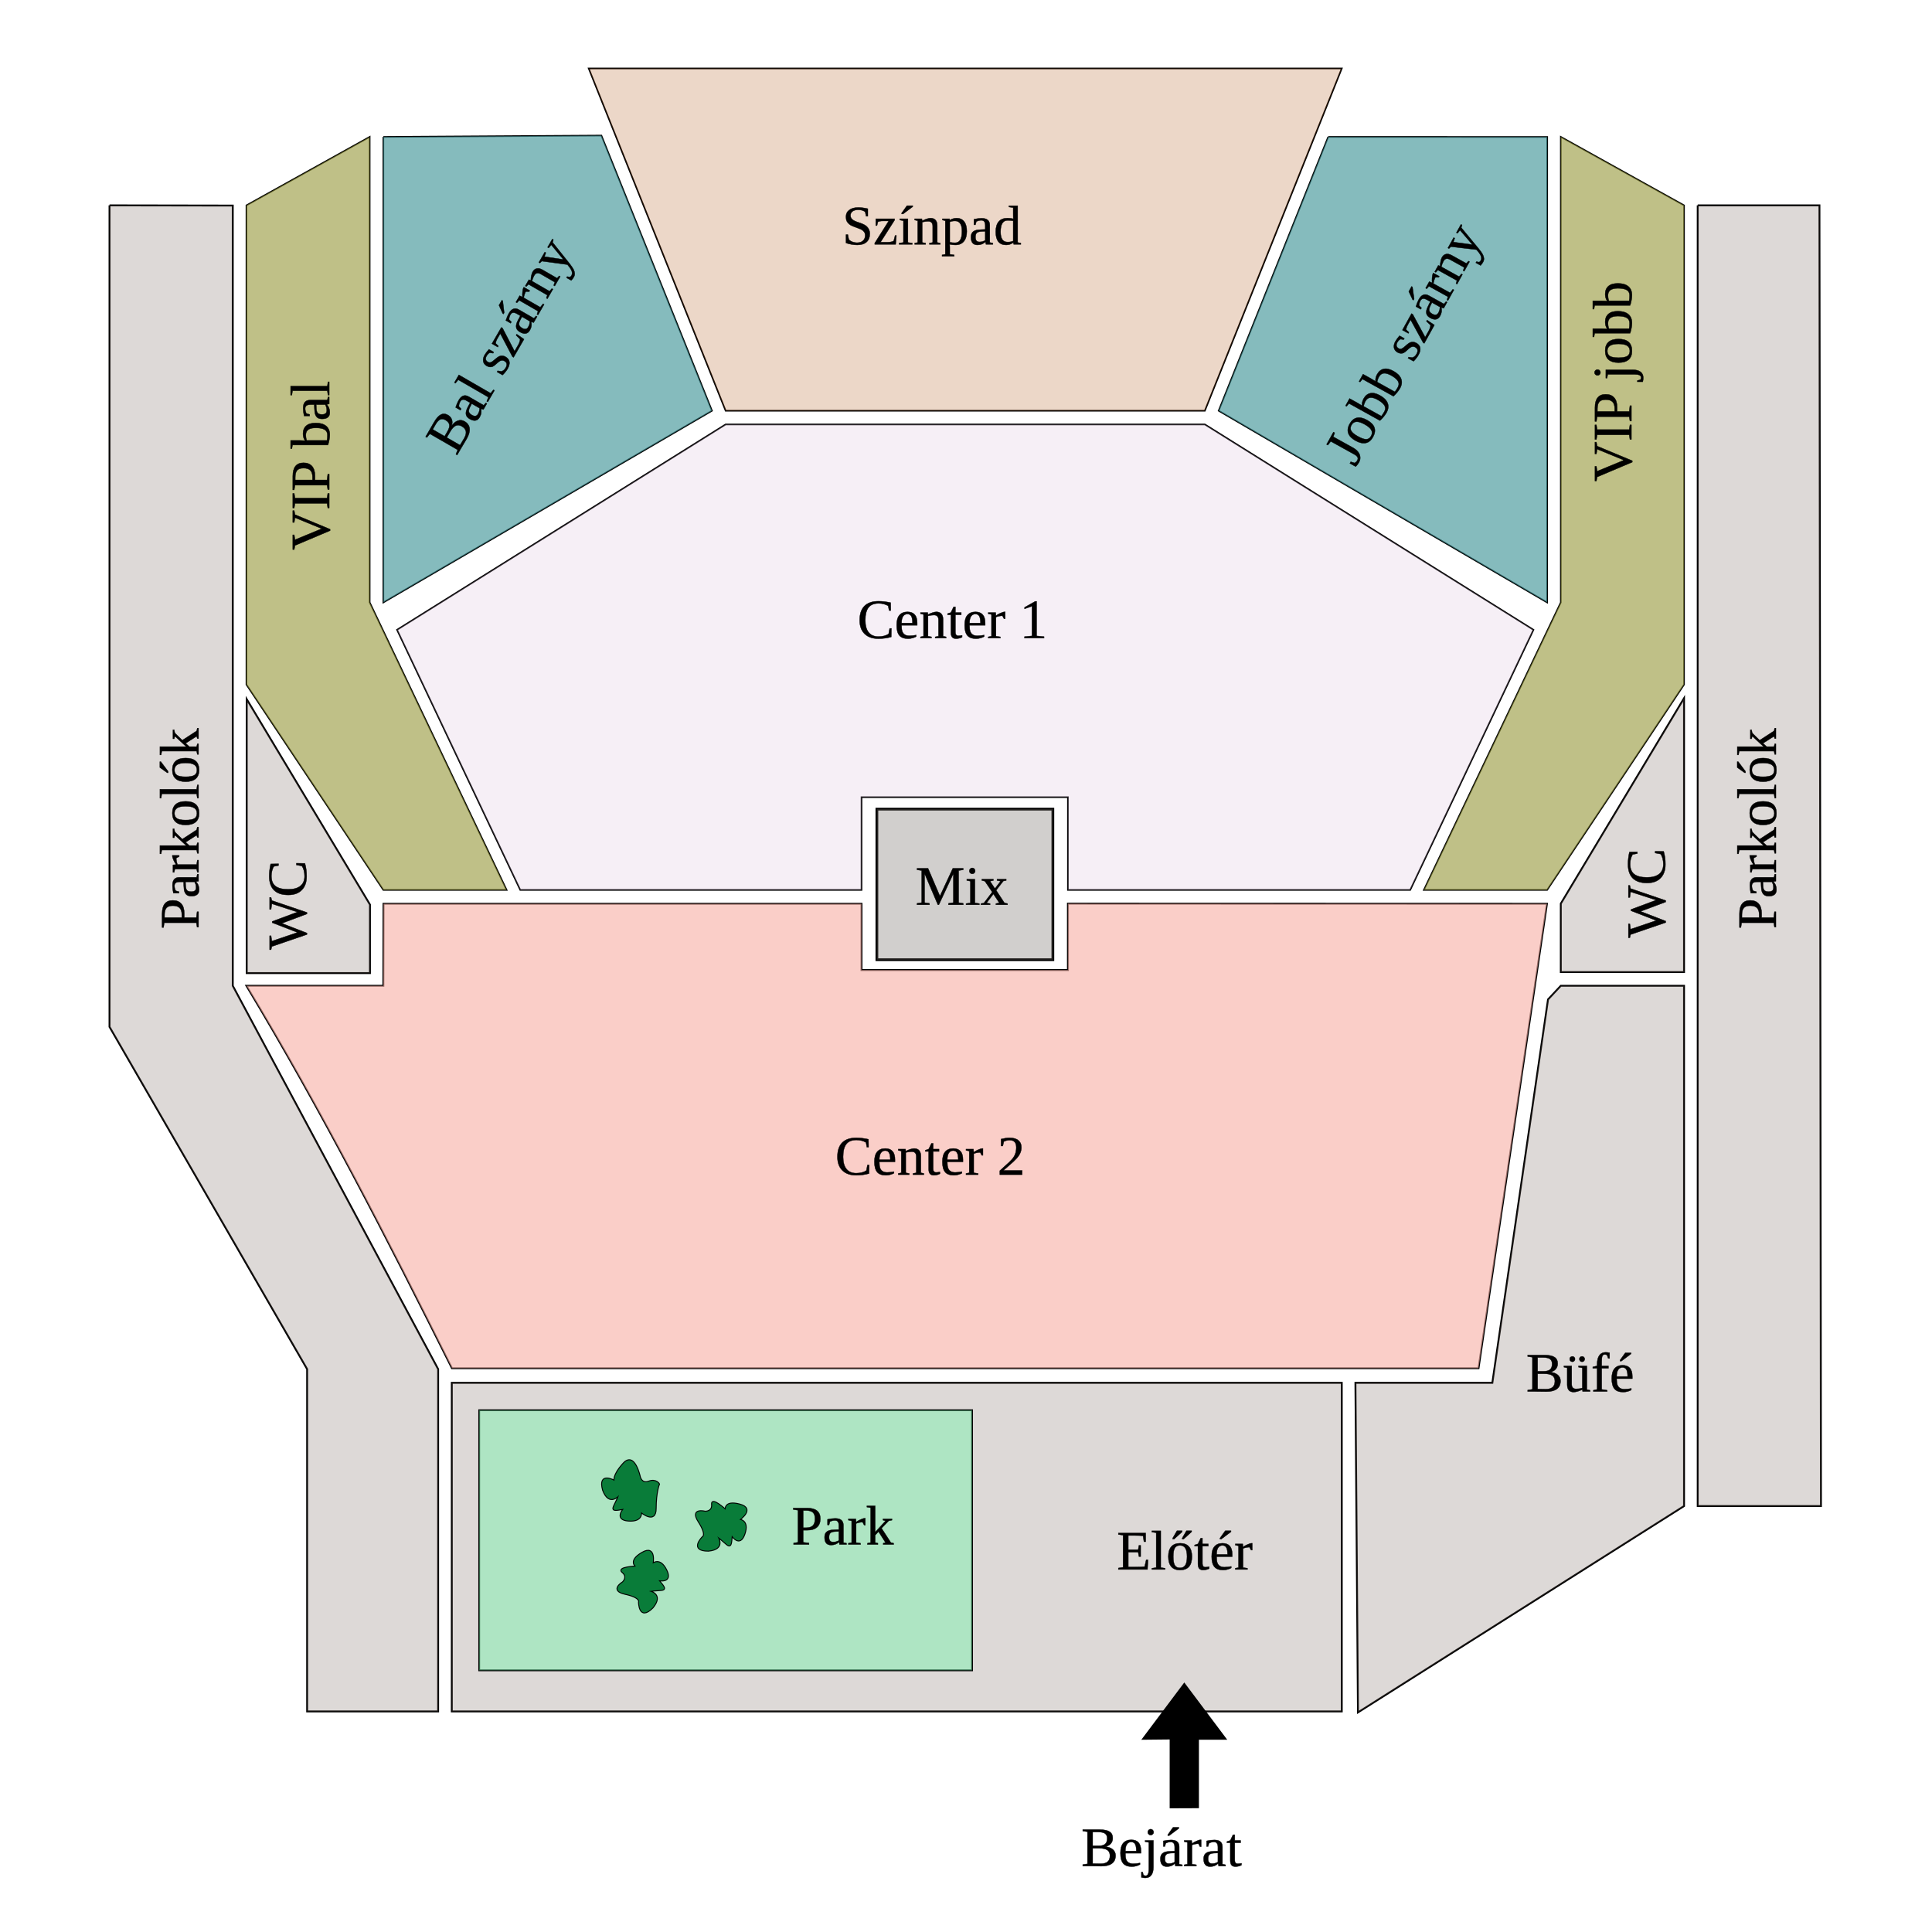
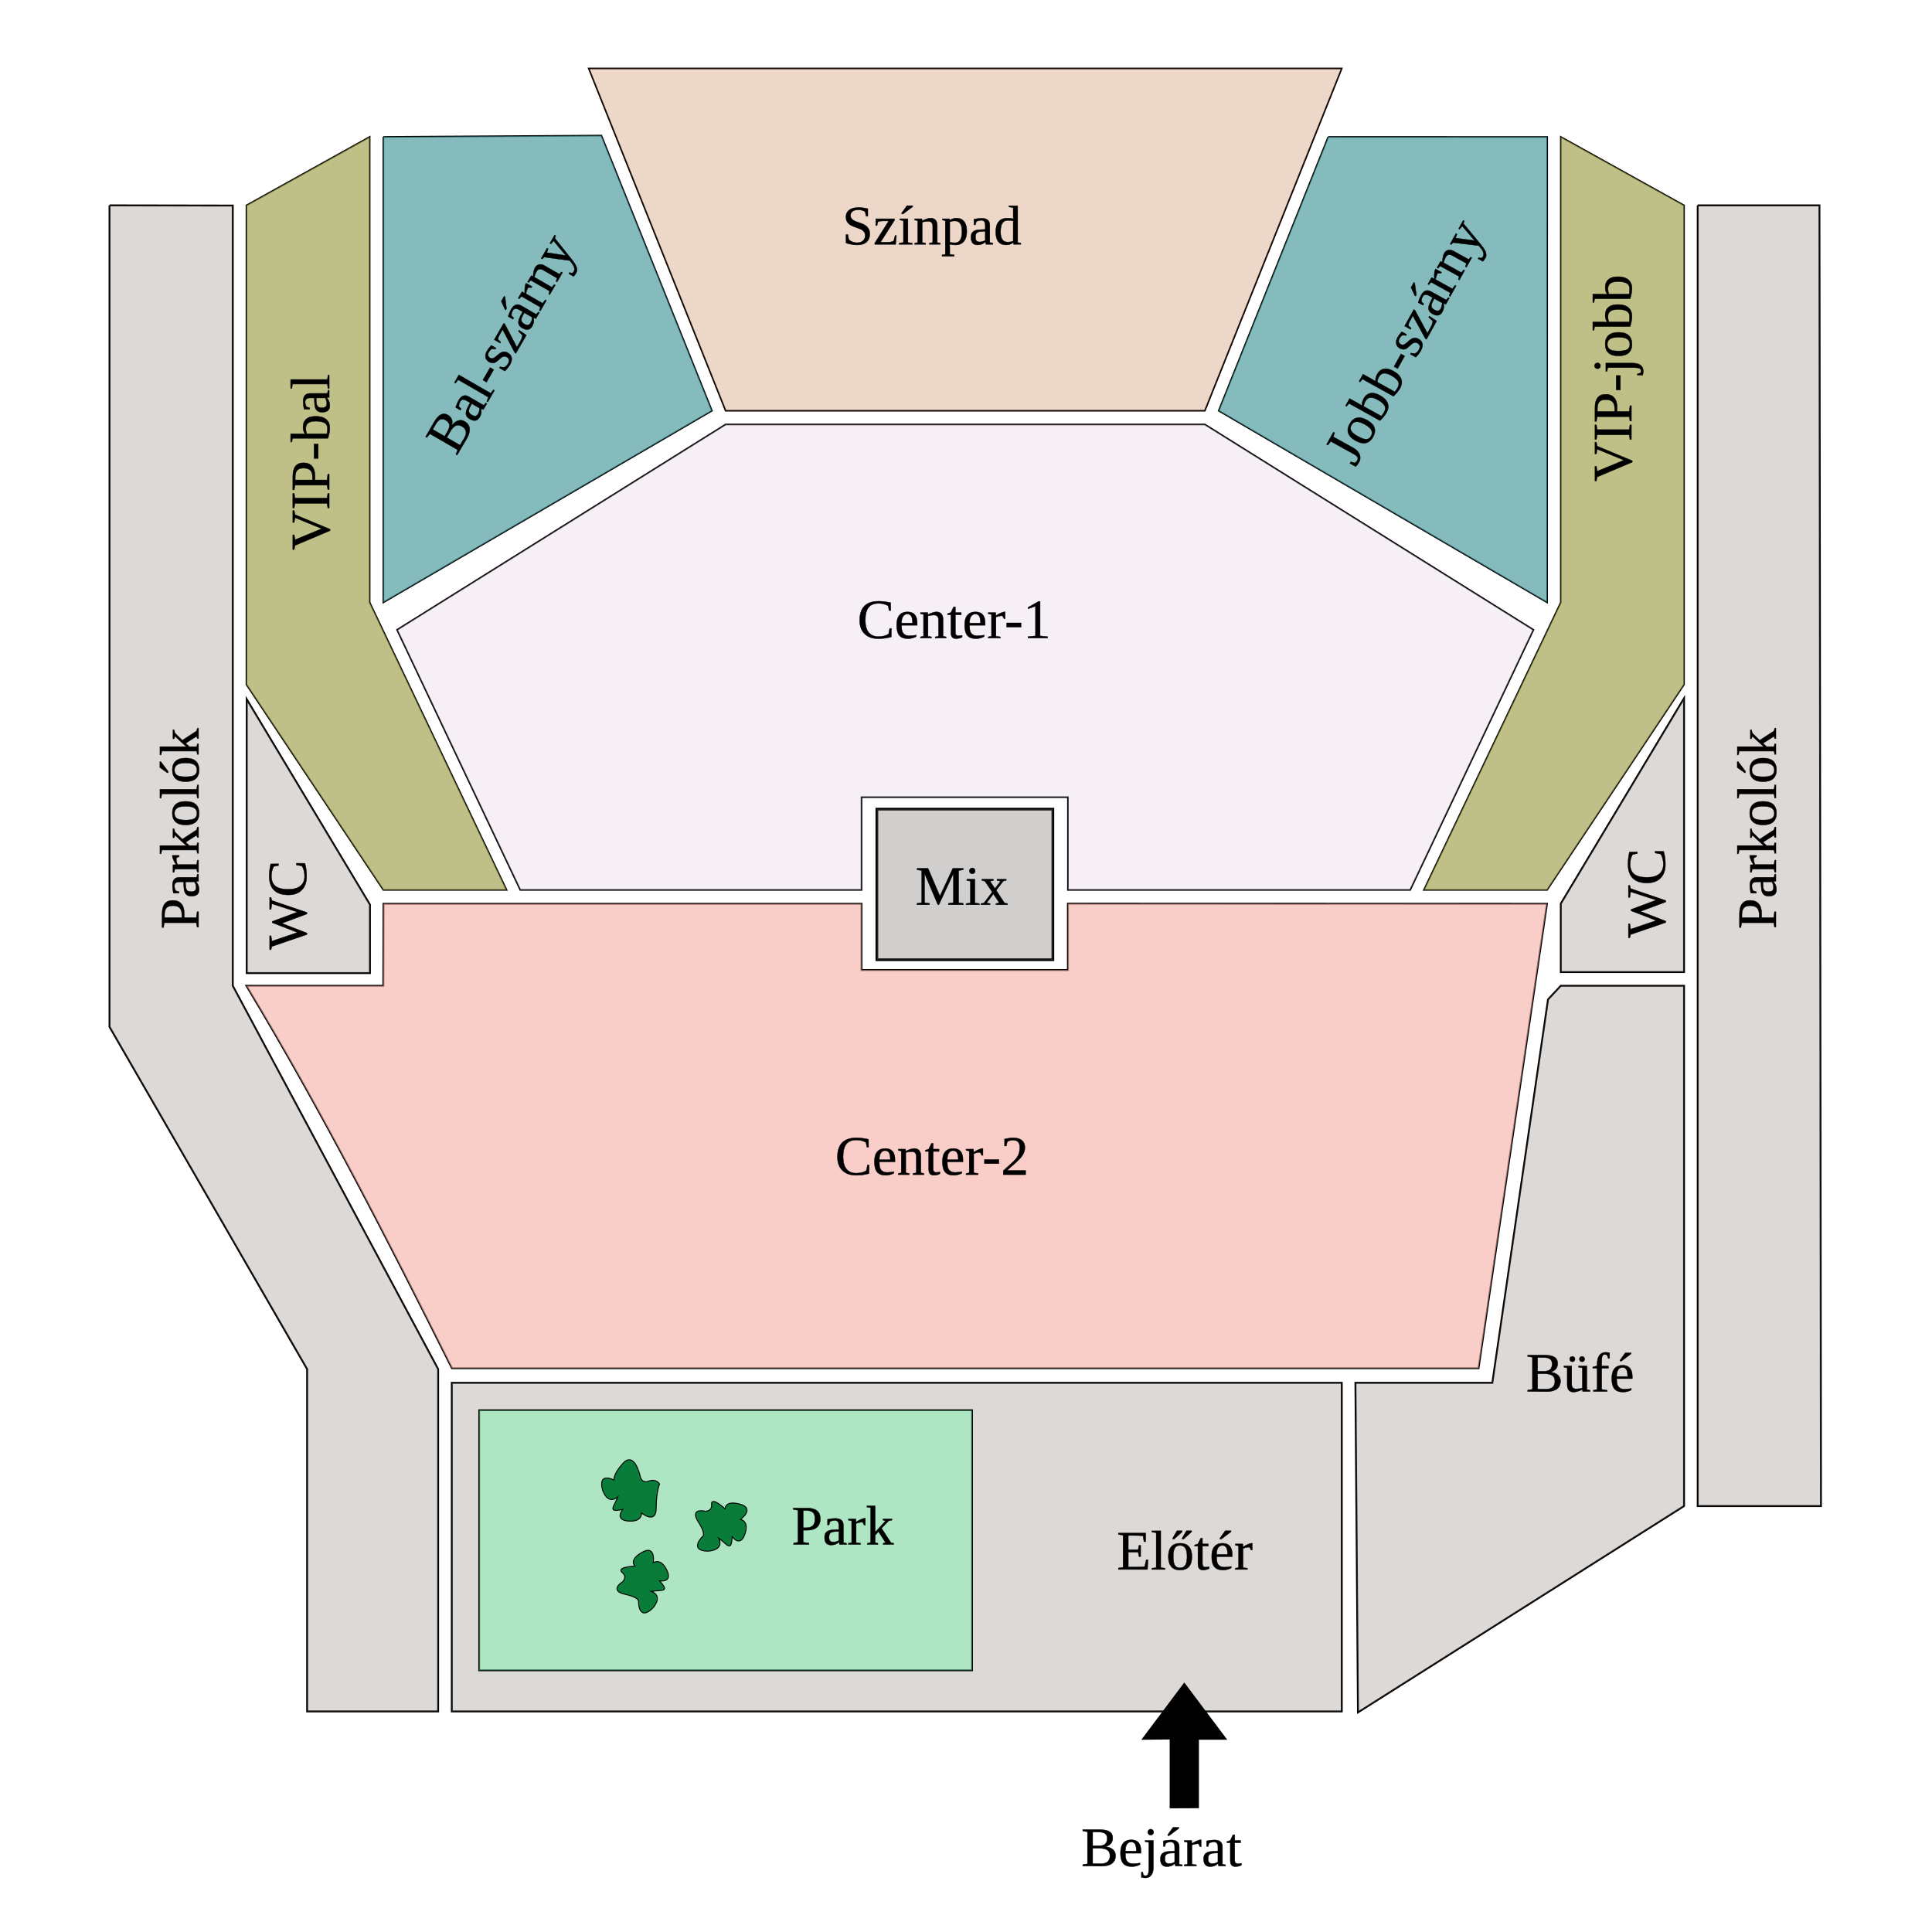
<svg xmlns="http://www.w3.org/2000/svg" width="158.75mm" height="158.75mm" viewBox="0 0 158.75 158.75" version="1.1" id="svg1">
  <defs id="defs1">
    <rect x="446.184" y="114.894" width="11.538" height="36.287" id="rect1" />
    <rect x="198.425" y="113.386" width="60.075" height="15.114" id="rect12" />
    <rect x="198.425" y="113.386" width="60.075" height="15.114" id="rect12-6" />
    <rect x="198.425" y="113.386" width="134.223" height="14.411" id="rect12-6-3" />
    <rect x="198.425" y="113.386" width="60.075" height="15.114" id="rect12-6-3-6" />
    <rect x="198.425" y="113.386" width="84.679" height="19.324" id="rect12-6-3-6-5" />
    <rect x="198.425" y="113.386" width="60.075" height="15.114" id="rect12-6-3-6-7" />
    <rect x="198.425" y="113.386" width="76.709" height="13.719" id="rect12-6-3-6-5-5" />
    <rect x="198.425" y="113.386" width="60.075" height="15.114" id="rect12-6-3-8" />
    <rect x="198.425" y="113.386" width="60.075" height="15.114" id="rect12-6-6" />
    <rect x="198.425" y="113.386" width="60.075" height="15.114" id="rect12-6-6-5" />
    <rect x="198.425" y="113.386" width="60.075" height="15.114" id="rect12-6-6-9" />
    <rect x="198.425" y="113.386" width="60.075" height="15.114" id="rect12-6-3-6-6" />
    <rect x="198.425" y="113.386" width="60.075" height="15.114" id="rect12-6-3-6-6-1" />
    <rect x="198.425" y="113.386" width="60.075" height="15.114" id="rect12-6-6-4" />
    <rect x="198.425" y="113.386" width="60.075" height="15.114" id="rect12-6-6-4-9" />
    <rect x="198.425" y="113.386" width="60.075" height="15.114" id="rect12-6-3-6-6-9" />
    <rect x="198.425" y="113.386" width="134.223" height="14.411" id="rect12-6-3-2" />
  </defs>
  <g id="layer1">
    <rect style="fill:#786a60;fill-opacity:0.253;fill-rule:evenodd;stroke:#000000;stroke-width:0.155;stroke-dasharray:none;stroke-opacity:1;paint-order:stroke markers fill" id="rect13" width="73.125" height="27" x="37.125" y="113.625" />
    <path style="fill:#786a60;fill-opacity:0.253;fill-rule:evenodd;stroke:#000000;stroke-width:0.155;stroke-dasharray:none;stroke-opacity:1;paint-order:stroke markers fill" d="m 111.375,113.625 h 11.25 l 4.576,-31.503 1.049,-1.122 h 10.125 v 42.75 l -26.791,16.953 z" id="path13" />
    <path style="fill:#000000;fill-opacity:1;fill-rule:evenodd;stroke:#000000;stroke-width:0.155;stroke-dasharray:none;stroke-opacity:1;paint-order:stroke markers fill" d="m 96.187,148.509 2.25,-0.009 v -5.625 h 2.25 l -3.375,-4.5 -3.375,4.5 2.25,-0.023 z" id="path15" />
    <text xml:space="preserve" transform="matrix(0.381,0,0,0.381,13.23742,105.9577)" id="text12-6-6-8-98-9" style="white-space:pre;shape-inside:url(#rect12-6-3-6-6-1);display:inline;fill:#000000;fill-opacity:1;fill-rule:evenodd;stroke:#000000;stroke-width:0.076;stroke-dasharray:none;stroke-opacity:1;paint-order:stroke markers fill">
-       <tspan x="198.426" y="124.335" id="tspan1">Bejárat</tspan>
+       <tspan x="198.426" y="124.335" id="tspan17">Bejárat</tspan>
    </text>
    <path style="fill:#786a60;fill-opacity:0.253;fill-rule:evenodd;stroke:#000000;stroke-width:0.155;stroke-dasharray:none;stroke-opacity:1;paint-order:stroke markers fill" d="m 9,16.875 v 67.5 L 25.238,112.5 v 28.125 h 10.762 v -28.125 l -16.875,-31.5 0,-64.108 -10.125,-0.017" id="path16" />
    <text xml:space="preserve" transform="matrix(0,-0.381,0.381,0,-31.05812,151.9408)" id="text12-6-7-6" style="white-space:pre;shape-inside:url(#rect12-6-6-4);display:inline;fill:#000000;fill-opacity:1;fill-rule:evenodd;stroke:#000000;stroke-width:0.076;stroke-dasharray:none;stroke-opacity:1;paint-order:stroke markers fill">
-       <tspan x="198.426" y="124.335" id="tspan2">Parkolók</tspan>
+       <tspan x="198.426" y="124.335" id="tspan18">Parkolók</tspan>
    </text>
    <path style="fill:#786a60;fill-opacity:0.253;fill-rule:evenodd;stroke:#000000;stroke-width:0.155;stroke-dasharray:none;stroke-opacity:1;paint-order:stroke markers fill" d="M 139.5,16.875 V 123.75 h 10.125 L 149.5,16.876 l -10,-9.78e-4" id="path16-4" />
    <text xml:space="preserve" transform="matrix(0,-0.381,0.381,0,98.55252,151.9408)" id="text12-6-7-6-4" style="white-space:pre;shape-inside:url(#rect12-6-6-4-9);display:inline;fill:#000000;fill-opacity:1;fill-rule:evenodd;stroke:#000000;stroke-width:0.076;stroke-dasharray:none;stroke-opacity:1;paint-order:stroke markers fill">
-       <tspan x="198.426" y="124.335" id="tspan3">Parkolók</tspan>
+       <tspan x="198.426" y="124.335" id="tspan19">Parkolók</tspan>
    </text>
    <text xml:space="preserve" transform="matrix(0.381,0,0,0.381,16.16412,81.58965)" id="text12-6-6-8-98" style="white-space:pre;shape-inside:url(#rect12-6-3-6-6);display:inline;fill:#000000;fill-opacity:1;fill-rule:evenodd;stroke:#000000;stroke-width:0.076;stroke-dasharray:none;stroke-opacity:1;paint-order:stroke markers fill">
-       <tspan x="198.426" y="124.335" id="tspan4">Előtér</tspan>
+       <tspan x="198.426" y="124.335" id="tspan20">Előtér</tspan>
    </text>
    <text xml:space="preserve" transform="matrix(0.381,0,0,0.381,49.79788,66.96606)" id="text12-6-7-5" style="white-space:pre;shape-inside:url(#rect12-6-6-9);display:inline;fill:#000000;fill-opacity:1;fill-rule:evenodd;stroke:#000000;stroke-width:0.076;stroke-dasharray:none;stroke-opacity:1;paint-order:stroke markers fill">
-       <tspan x="198.426" y="124.335" id="tspan5">Büfé</tspan>
+       <tspan x="198.426" y="124.335" id="tspan21">Büfé</tspan>
    </text>
    <rect style="fill:#6ff5a7;fill-opacity:0.421;fill-rule:evenodd;stroke:#000000;stroke-width:0.144;stroke-dasharray:none;stroke-opacity:1;paint-order:stroke markers fill" id="rect18" width="40.5" height="21.375" x="39.375" y="115.875" />
    <path style="fill:#097c39;fill-opacity:1;fill-rule:evenodd;stroke:#000000;stroke-width:0.155;stroke-dasharray:none;stroke-opacity:1;paint-order:stroke markers fill" d="m 54.101,129.841 c 0,0 1.178,0.259 0.651,-0.82 -0.527,-1.079 -1.125,-0.528 -1.125,-0.528 0,0 0.29,-1.569 -0.863,-0.902 -1.153,0.667 -0.502,1.125 -0.502,1.125 0,0 -1.608,0.067 -1.116,0.465 0.492,0.398 0.034,0.826 0.034,0.826 0,0 -1.125,0.67 0.198,0.959 1.323,0.289 1.125,0.679 1.125,0.679 0,0 -5e-6,1.571 1.125,0.446 0.942,-1.144 -0.316,-1.348 -0.316,-1.348 1.184,-0.187 1.706,0.132 0.79,-0.902 z" id="path18" />
    <path style="fill:#097c39;fill-opacity:1;fill-rule:evenodd;stroke:#000000;stroke-width:0.155;stroke-dasharray:none;stroke-opacity:1;paint-order:stroke markers fill" d="m 51.261,123.972 c 0,0 -0.813,0.891 0.385,0.974 1.198,0.083 1.02,-0.71 1.02,-0.71 0,0 1.214,1.036 1.213,-0.297 -0.001,-1.332 0.273,-1.996 0.273,-1.996 0,0 -0.25,-0.428 -0.841,-0.201 -0.591,0.227 -0.732,-0.384 -0.732,-0.384 0,0 -0.438,-2.104 -1.35,-1.103 -0.912,1.001 -0.73,1.43 -0.73,1.43 0,0 -1.361,-0.786 -0.949,0.751 0.52,1.388 1.326,0.4 1.326,0.4 -0.43,1.119 -0.967,1.412 0.386,1.135 z" id="path18-1-9" />
    <path style="fill:#097c39;fill-opacity:1;fill-rule:evenodd;stroke:#000000;stroke-width:0.155;stroke-dasharray:none;stroke-opacity:1;paint-order:stroke markers fill" d="m 60.132,126.163 c 0,0 0.65,1.016 1.04,-0.12 0.39,-1.136 -0.422,-1.169 -0.422,-1.169 0,0 1.315,-0.904 0.027,-1.248 -1.287,-0.344 -1.151,0.44 -1.151,0.44 0,0 -1.185,-1.09 -1.118,-0.46 0.067,0.629 -0.56,0.608 -0.56,0.608 0,0 -1.269,-0.322 -0.538,0.818 0.731,1.14 0.316,1.275 0.316,1.275 0,0 -1.111,1.111 0.48,1.111 1.475,-0.143 0.73,-1.177 0.73,-1.177 0.969,0.705 1.114,1.3 1.196,-0.079 z" id="path18-3" />
    <text xml:space="preserve" transform="matrix(0.381,0,0,0.381,-10.55127,79.53594)" id="text12-6-6-8-98-0" style="white-space:pre;shape-inside:url(#rect12-6-3-6-6-9);display:inline;fill:#000000;fill-opacity:1;fill-rule:evenodd;stroke:#000000;stroke-width:0.076;stroke-dasharray:none;stroke-opacity:1;paint-order:stroke markers fill">
-       <tspan x="198.426" y="124.335" id="tspan6">Park</tspan>
+       <tspan x="198.426" y="124.335" id="tspan22">Park</tspan>
    </text>
    <rect style="fill:#716b67;fill-opacity:0.328;fill-rule:evenodd;stroke:#000000;stroke-width:0.225;stroke-dasharray:none;paint-order:stroke markers fill" id="rect11" width="14.459" height="12.37" x="72.053" y="66.487" />
    <text xml:space="preserve" transform="matrix(0.381,0,0,0.381,-0.3802283,26.97398)" id="text12-6-6-8-9" style="white-space:pre;shape-inside:url(#rect12-6-3-6-7);display:inline;fill:#000000;fill-opacity:1;fill-rule:evenodd;stroke:#000000;stroke-width:0.076;stroke-dasharray:none;stroke-opacity:1;paint-order:stroke markers fill">
-       <tspan x="198.426" y="124.335" id="tspan7">Mix</tspan>
+       <tspan x="198.426" y="124.335" id="tspan23">Mix</tspan>
    </text>
    <path style="fill:#786a60;fill-opacity:0.253;fill-rule:evenodd;stroke:#000000;stroke-width:0.155;stroke-dasharray:none;stroke-opacity:1;paint-order:stroke markers fill" d="m 20.273,57.456 10.125,16.875 v 5.625 H 20.273 Z" id="path12-1" />
    <text xml:space="preserve" transform="matrix(0,-0.381,0.381,0,-22.22116,153.6425)" id="text12-6-7-0" style="white-space:pre;shape-inside:url(#rect12-6-6-5);display:inline;fill:#000000;fill-opacity:1;fill-rule:evenodd;stroke:#000000;stroke-width:0.076;stroke-dasharray:none;stroke-opacity:1;paint-order:stroke markers fill">
-       <tspan x="198.426" y="124.335" id="tspan8">WC</tspan>
+       <tspan x="198.426" y="124.335" id="tspan24">WC</tspan>
    </text>
    <path style="fill:#786a60;fill-opacity:0.253;fill-rule:evenodd;stroke:#000000;stroke-width:0.155;stroke-dasharray:none;stroke-opacity:1;paint-order:stroke markers fill" d="M 138.375,57.375 128.25,74.25 v 5.625 h 10.125 z" id="path12" />
    <text xml:space="preserve" transform="matrix(0,-0.381,0.381,0,89.42624,152.6604)" id="text12-6-7" style="white-space:pre;shape-inside:url(#rect12-6-6);display:inline;fill:#000000;fill-opacity:1;fill-rule:evenodd;stroke:#000000;stroke-width:0.076;stroke-dasharray:none;stroke-opacity:1;paint-order:stroke markers fill">
-       <tspan x="198.426" y="124.335" id="tspan9">WC</tspan>
+       <tspan x="198.426" y="124.335" id="tspan25">WC</tspan>
    </text>
    <path style="fill:#999a3e;fill-opacity:0.618;fill-rule:evenodd;stroke:#000000;stroke-width:0.131;paint-order:stroke markers fill" d="m 30.375,11.25 -10.125,5.625 v 39.375 l 11.25,16.875 h 10.125 l -11.25,-23.625 z" id="l1_vip_bal" />
    <text xml:space="preserve" transform="matrix(0,-0.381,0.381,0,-20.31914,120.8091)" id="text12" style="white-space:pre;shape-inside:url(#rect12);display:inline;fill:#000000;fill-opacity:1;fill-rule:evenodd;stroke:#000000;stroke-width:0.076;stroke-dasharray:none;stroke-opacity:1;paint-order:stroke markers fill">
-       <tspan x="198.426" y="124.335" id="tspan10">VIP bal</tspan>
+       <tspan x="198.426" y="124.335" id="tspan26">VIP-bal</tspan>
    </text>
    <path style="fill:#999a3e;fill-opacity:0.618;fill-rule:evenodd;stroke:#000000;stroke-width:0.131;paint-order:stroke markers fill" d="m 128.25,11.25 10.125,5.625 v 39.375 l -11.25,16.875 H 117 l 11.25,-23.625 z" id="l1_vip_jobb" />
    <text xml:space="preserve" transform="matrix(0,-0.381,0.381,0,86.67824,115.18)" id="text12-6" style="white-space:pre;shape-inside:url(#rect12-6);display:inline;fill:#000000;fill-opacity:1;fill-rule:evenodd;stroke:#000000;stroke-width:0.076;stroke-dasharray:none;stroke-opacity:1;paint-order:stroke markers fill">
-       <tspan x="198.426" y="124.335" id="tspan11">VIP jobb</tspan>
+       <tspan x="198.426" y="124.335" id="tspan27">VIP-jobb</tspan>
    </text>
    <path style="fill:#409598;fill-opacity:0.64;fill-rule:evenodd;stroke:#000000;stroke-width:0.131;paint-order:stroke markers fill" d="m 31.5,11.25 17.916,-0.111 9.084,22.611 -27,15.75 -5e-6,-38.25" id="l1_bal_szarny" />
    <text xml:space="preserve" transform="matrix(0.1905,-0.3299557,0.3299557,0.1905,-41.32505,79.28596)" id="text12-6-6-8-6-2" style="white-space:pre;shape-inside:url(#rect12-6-3-6-5-5);display:inline;fill:#000000;fill-opacity:1;fill-rule:evenodd;stroke:#000000;stroke-width:0.076;stroke-dasharray:none;stroke-opacity:1;paint-order:stroke markers fill">
-       <tspan x="198.426" y="124.335" id="tspan12">Bal szárny</tspan>
+       <tspan x="198.426" y="124.335" id="tspan28">Bal-szárny</tspan>
    </text>
    <path style="fill:#409598;fill-opacity:0.64;fill-rule:evenodd;stroke:#000000;stroke-width:0.131;paint-order:stroke markers fill" d="m 109.138,11.25 -9,22.5 26.987,15.75 0.007,-38.246 -17.994,-0.004" id="l1_jobb_szarny" />
    <text xml:space="preserve" transform="matrix(0.1847125,-0.3332301,0.3332301,0.1847125,33.28177,81.58692)" id="text12-6-6-8-6" style="white-space:pre;shape-inside:url(#rect12-6-3-6-5);display:inline;fill:#000000;fill-opacity:1;fill-rule:evenodd;stroke:#000000;stroke-width:0.076;stroke-dasharray:none;stroke-opacity:1;paint-order:stroke markers fill">
-       <tspan x="198.426" y="124.335" id="tspan13">Jobb szárny</tspan>
+       <tspan x="198.426" y="124.335" id="tspan29">Jobb-szárny</tspan>
    </text>
    <path d="m 87.75,74.25 v 5.457 H 70.789 V 74.261 H 31.513 l -0.013,6.739 H 20.25 c 6.155,10.203 11.568,20.776 16.887,31.424 h 84.351 l 5.623,-38.163 z" style="fill:#f6aea5;fill-opacity:0.613;fill-rule:evenodd;stroke:#000000;stroke-width:0.155;paint-order:stroke markers fill" id="l1_center_2" />
    <text xml:space="preserve" transform="matrix(0.381,0,0,0.381,-6.978703,49.15155)" id="text12-6-6-3" style="white-space:pre;shape-inside:url(#rect12-6-3-2);display:inline;fill:#000000;fill-opacity:1;fill-rule:evenodd;stroke:#000000;stroke-width:0.076;stroke-dasharray:none;stroke-opacity:1;paint-order:stroke markers fill">
-       <tspan x="198.426" y="124.335" id="tspan14">Center 2</tspan>
+       <tspan x="198.426" y="124.335" id="tspan30">Center-2</tspan>
    </text>
    <path d="M 59.625,34.875 32.625,51.75 42.75,73.125 H 70.789 v -7.622 h 16.961 v 7.622 l 28.125,8.6e-5 10.125,-21.375 -27.001,-16.875 z" style="fill:#ddc1dd;fill-opacity:0.26;fill-rule:evenodd;stroke:#000000;stroke-width:0.131;paint-order:stroke markers fill" id="l1_center_1" />
    <text xml:space="preserve" transform="matrix(0.381,0,0,0.381,-5.153299,5.059652)" id="text12-6-6" style="white-space:pre;shape-inside:url(#rect12-6-3);display:inline;fill:#000000;fill-opacity:1;fill-rule:evenodd;stroke:#000000;stroke-width:0.076;stroke-dasharray:none;stroke-opacity:1;paint-order:stroke markers fill">
-       <tspan x="198.426" y="124.335" id="tspan15">Center 1</tspan>
+       <tspan x="198.426" y="124.335" id="tspan31">Center-1</tspan>
    </text>
    <path style="fill:#b46024;fill-opacity:0.253;fill-rule:evenodd;stroke:#000000;stroke-width:0.131;paint-order:stroke markers fill" d="m 48.375,5.625 c 0,0 61.875,0 61.875,0 L 99,33.75 H 59.625 Z" id="szinpad" />
    <text xml:space="preserve" transform="matrix(0.381,0,0,0.381,-6.392384,-27.29337)" id="text12-6-6-7" style="white-space:pre;shape-inside:url(#rect12-6-3-8);display:inline;fill:#000000;fill-opacity:1;fill-rule:evenodd;stroke:#000000;stroke-width:0.076;stroke-dasharray:none;stroke-opacity:1;paint-order:stroke markers fill">
-       <tspan x="198.426" y="124.335" id="tspan16">Színpad</tspan>
+       <tspan x="198.426" y="124.335" id="tspan32">Színpad</tspan>
    </text>
  </g>
</svg>
